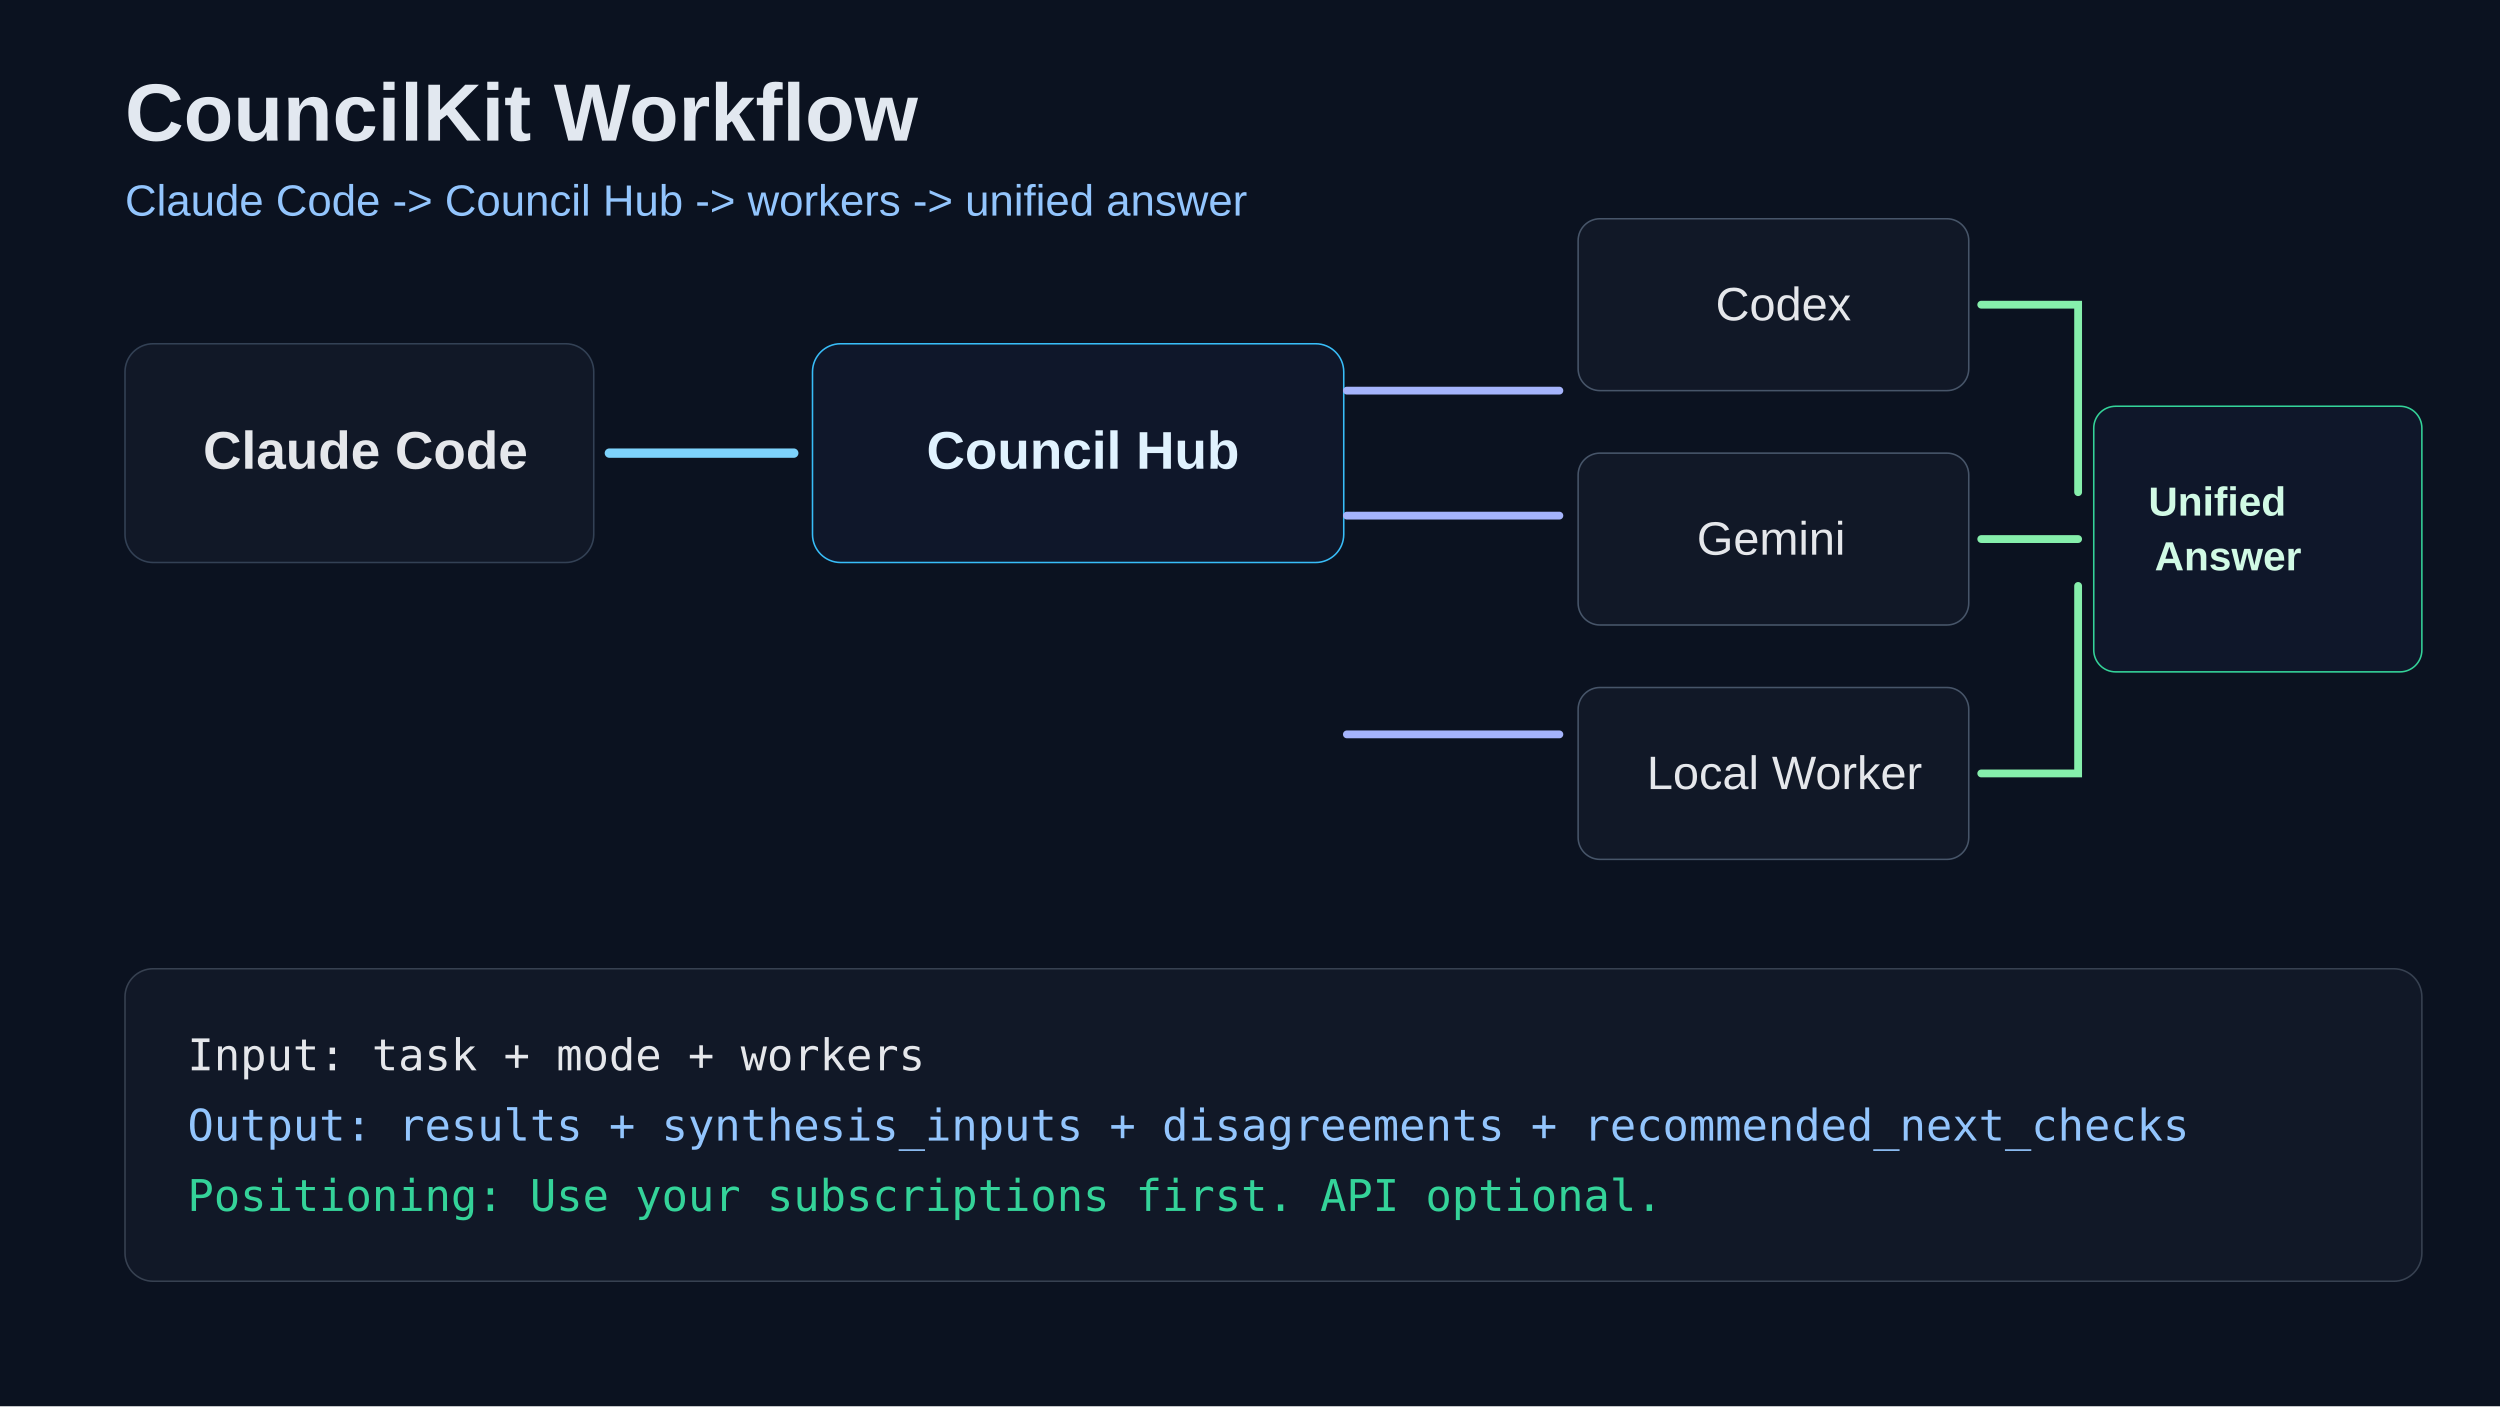
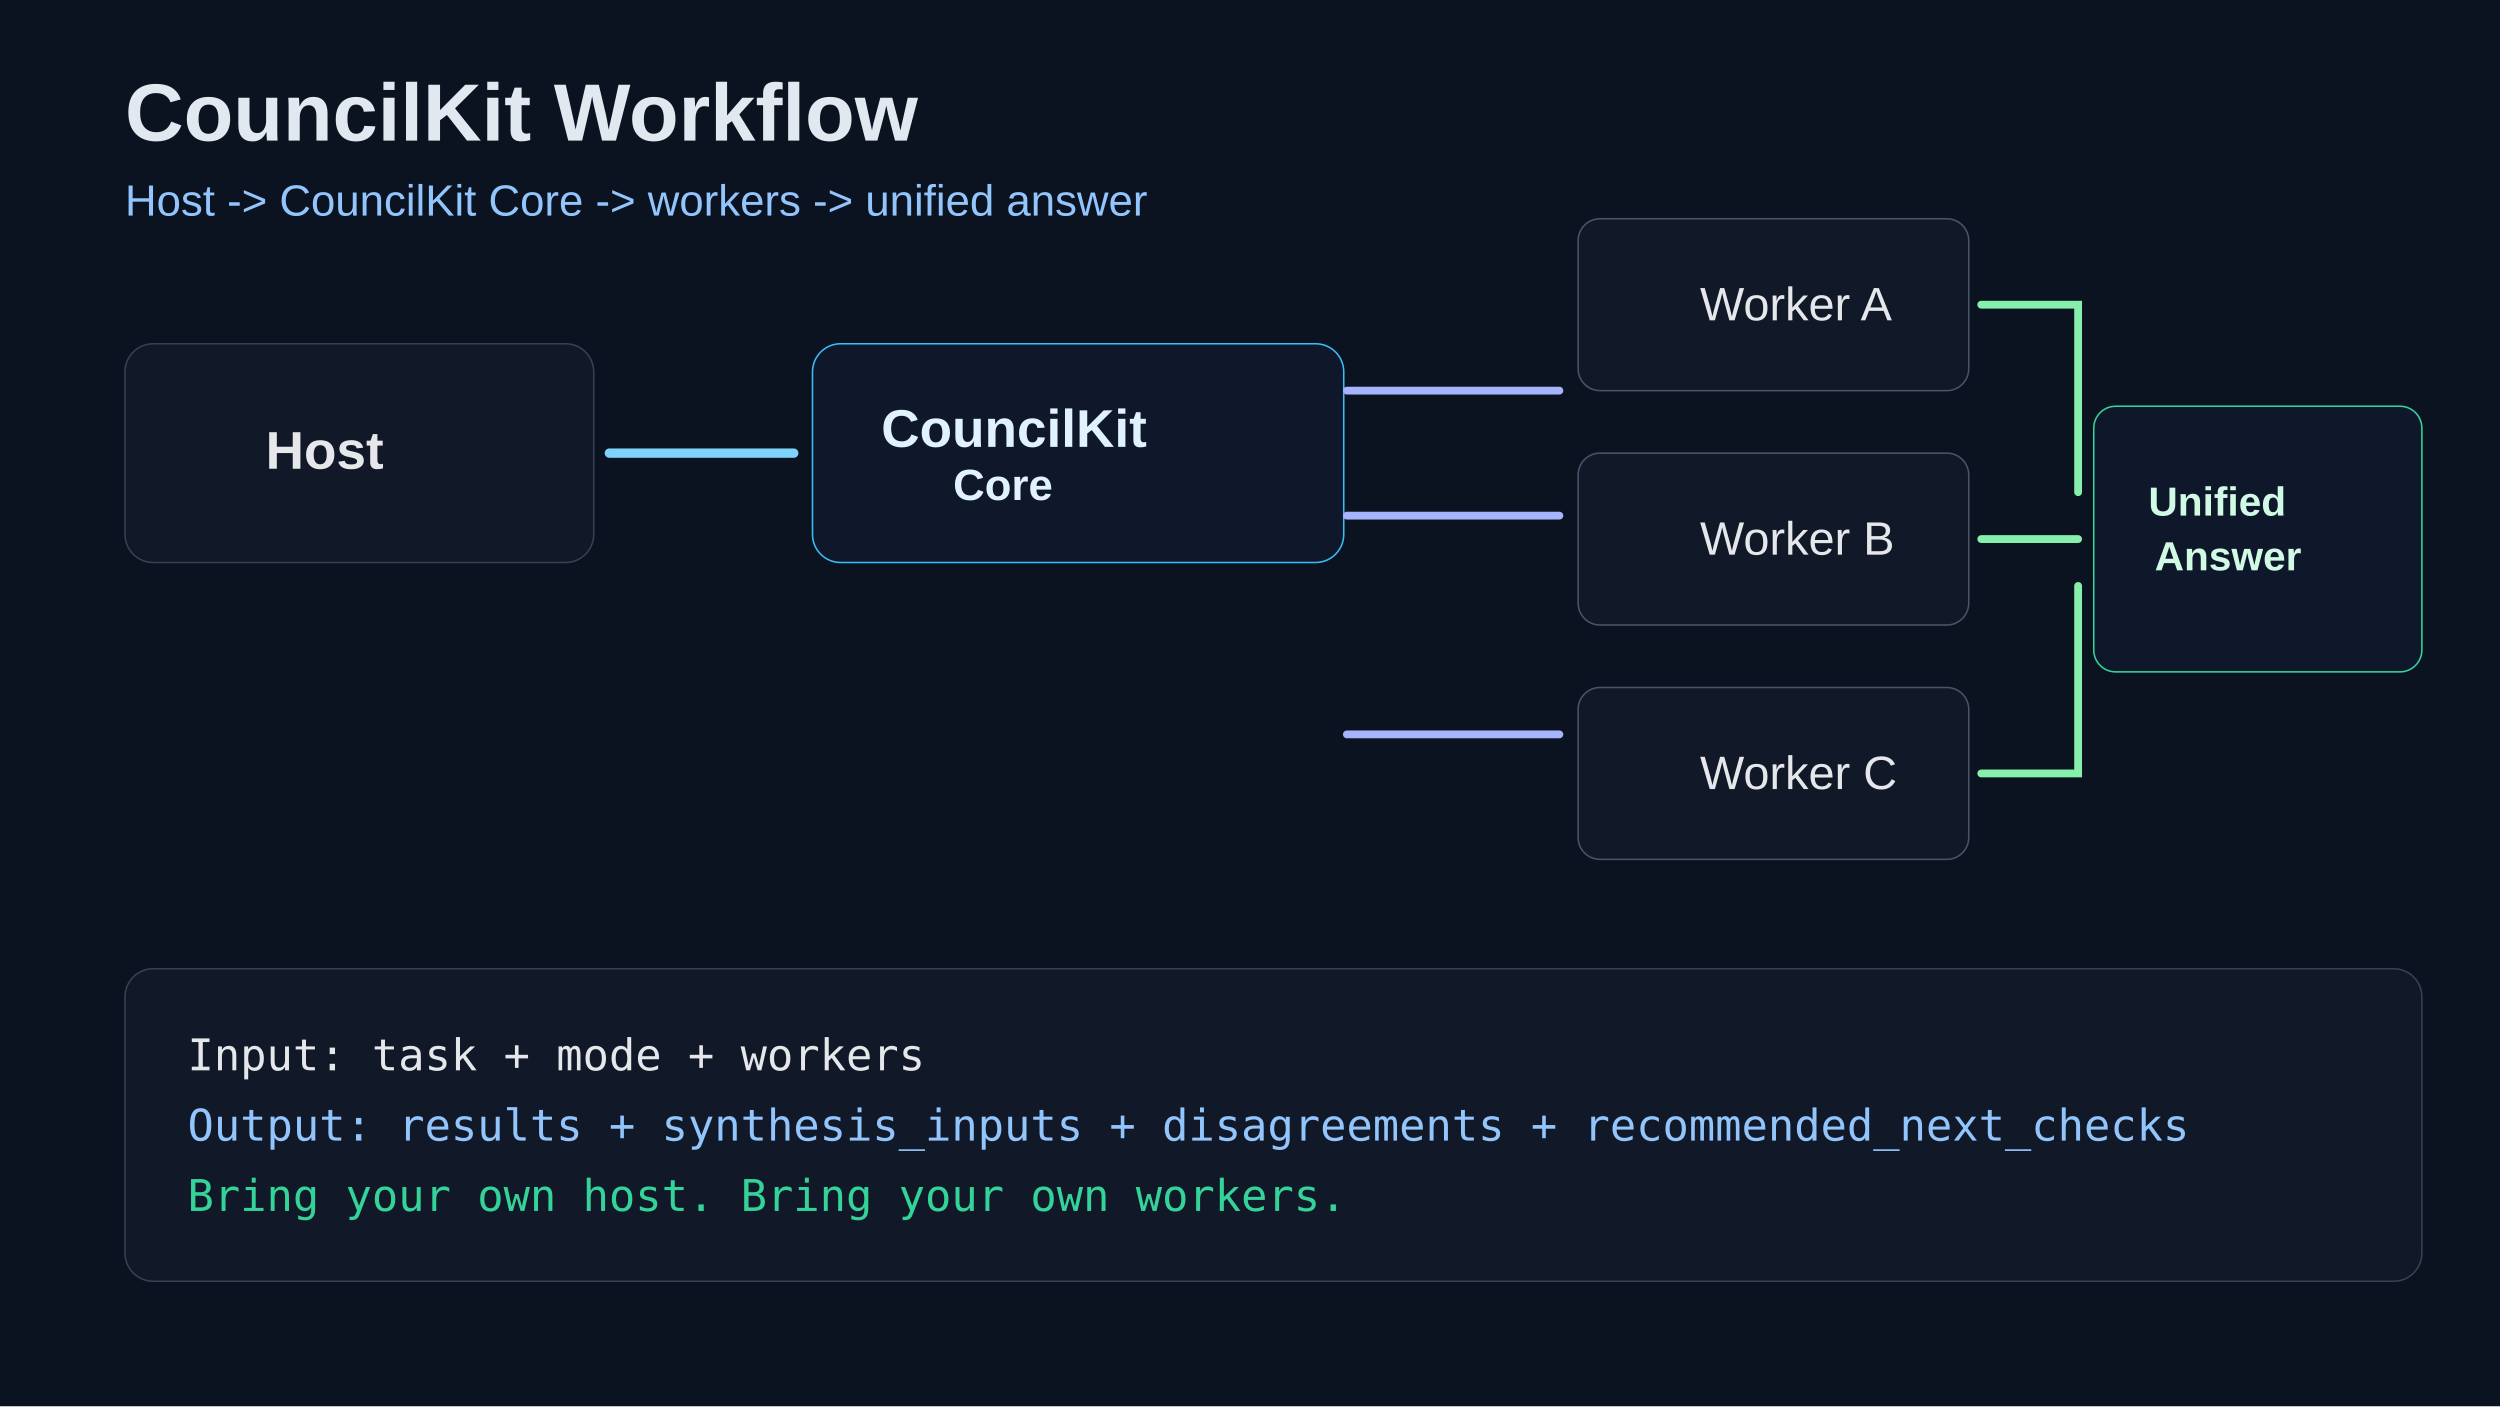
<svg xmlns="http://www.w3.org/2000/svg" width="1600" height="900" viewBox="0 0 1600 900" fill="none">
  <rect width="1600" height="900" fill="#0B1220" />
  <text x="80" y="90" fill="#E2E8F0" font-family="Segoe UI, Arial, sans-serif" font-size="52" font-weight="700">CouncilKit Workflow</text>
-   <text x="80" y="138" fill="#93C5FD" font-family="Segoe UI, Arial, sans-serif" font-size="28">Claude Code -&gt; Council Hub -&gt; workers -&gt; unified answer</text>
+   <text x="80" y="138" fill="#93C5FD" font-family="Segoe UI, Arial, sans-serif" font-size="28">Host -&gt; CouncilKit Core -&gt; workers -&gt; unified answer</text>
  <rect x="80" y="220" width="300" height="140" rx="18" fill="#111827" stroke="#334155" />
-   <text x="130" y="300" fill="#E5E7EB" font-family="Segoe UI, Arial, sans-serif" font-size="34" font-weight="700">Claude Code</text>
+   <text x="170" y="300" fill="#E5E7EB" font-family="Segoe UI, Arial, sans-serif" font-size="34" font-weight="700">Host</text>
  <rect x="520" y="220" width="340" height="140" rx="18" fill="#0F172A" stroke="#38BDF8" />
-   <text x="593" y="300" fill="#E0F2FE" font-family="Segoe UI, Arial, sans-serif" font-size="34" font-weight="700">Council Hub</text>
+   <text x="564" y="286" fill="#E0F2FE" font-family="Segoe UI, Arial, sans-serif" font-size="34" font-weight="700">CouncilKit</text>
+   <text x="610" y="320" fill="#E0F2FE" font-family="Segoe UI, Arial, sans-serif" font-size="28" font-weight="700">Core</text>
  <rect x="1010" y="140" width="250" height="110" rx="14" fill="#111827" stroke="#475569" />
-   <text x="1098" y="205" fill="#E5E7EB" font-family="Segoe UI, Arial, sans-serif" font-size="30">Codex</text>
+   <text x="1088" y="205" fill="#E5E7EB" font-family="Segoe UI, Arial, sans-serif" font-size="30">Worker A</text>
  <rect x="1010" y="290" width="250" height="110" rx="14" fill="#111827" stroke="#475569" />
-   <text x="1086" y="355" fill="#E5E7EB" font-family="Segoe UI, Arial, sans-serif" font-size="30">Gemini</text>
+   <text x="1088" y="355" fill="#E5E7EB" font-family="Segoe UI, Arial, sans-serif" font-size="30">Worker B</text>
  <rect x="1010" y="440" width="250" height="110" rx="14" fill="#111827" stroke="#475569" />
-   <text x="1054" y="505" fill="#E5E7EB" font-family="Segoe UI, Arial, sans-serif" font-size="30">Local Worker</text>
+   <text x="1088" y="505" fill="#E5E7EB" font-family="Segoe UI, Arial, sans-serif" font-size="30">Worker C</text>
  <rect x="1340" y="260" width="210" height="170" rx="14" fill="#0F172A" stroke="#34D399" />
  <text x="1375" y="330" fill="#D1FAE5" font-family="Segoe UI, Arial, sans-serif" font-size="26" font-weight="700">Unified</text>
  <text x="1379" y="365" fill="#D1FAE5" font-family="Segoe UI, Arial, sans-serif" font-size="26" font-weight="700">Answer</text>
  <path d="M390 290H508" stroke="#7DD3FC" stroke-width="6" stroke-linecap="round" />
  <path d="M862 250H998" stroke="#A5B4FC" stroke-width="5" stroke-linecap="round" />
  <path d="M862 330H998" stroke="#A5B4FC" stroke-width="5" stroke-linecap="round" />
  <path d="M862 470H998" stroke="#A5B4FC" stroke-width="5" stroke-linecap="round" />
  <path d="M1268 195H1330V315" stroke="#86EFAC" stroke-width="5" stroke-linecap="round" />
  <path d="M1268 345H1330" stroke="#86EFAC" stroke-width="5" stroke-linecap="round" />
  <path d="M1268 495H1330V375" stroke="#86EFAC" stroke-width="5" stroke-linecap="round" />
  <rect x="80" y="620" width="1470" height="200" rx="18" fill="#111827" stroke="#374151" />
  <text x="120" y="685" fill="#E5E7EB" font-family="Consolas, Menlo, monospace" font-size="28">Input: task + mode + workers</text>
  <text x="120" y="730" fill="#93C5FD" font-family="Consolas, Menlo, monospace" font-size="28">Output: results + synthesis_inputs + disagreements + recommended_next_checks</text>
-   <text x="120" y="775" fill="#34D399" font-family="Consolas, Menlo, monospace" font-size="28">Positioning: Use your subscriptions first. API optional.</text>
+   <text x="120" y="775" fill="#34D399" font-family="Consolas, Menlo, monospace" font-size="28">Bring your own host. Bring your own workers.</text>
</svg>
